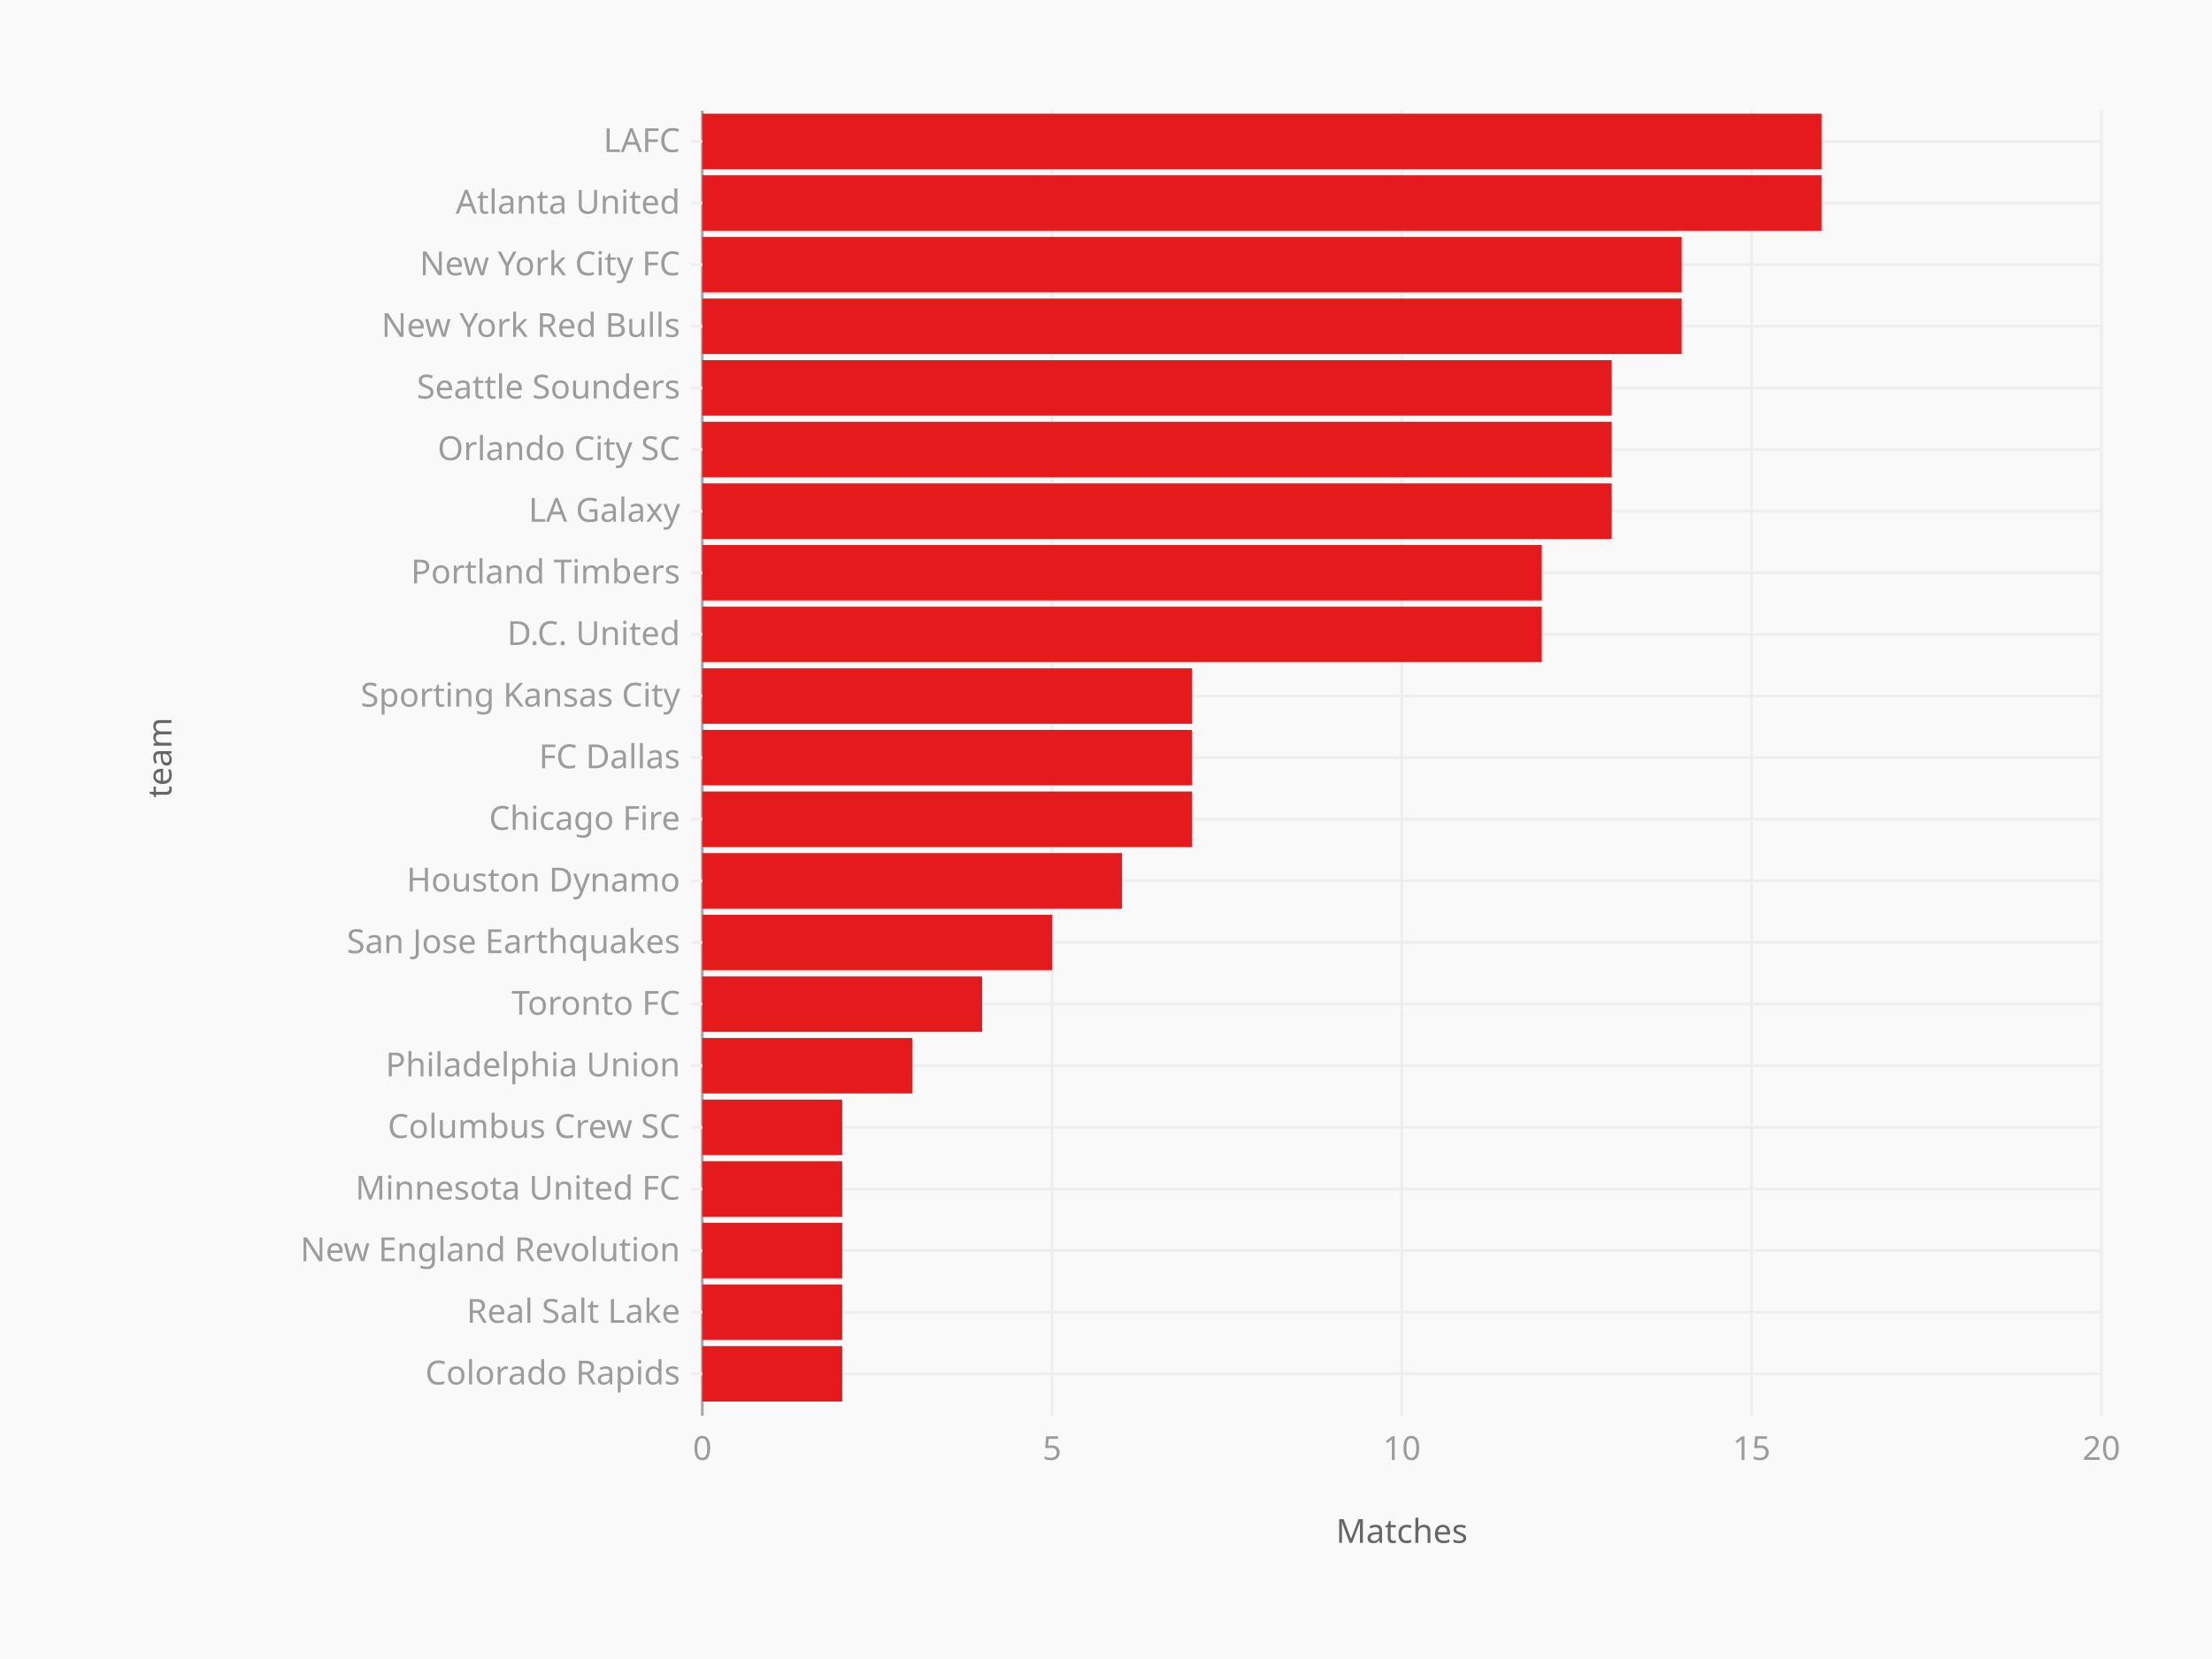
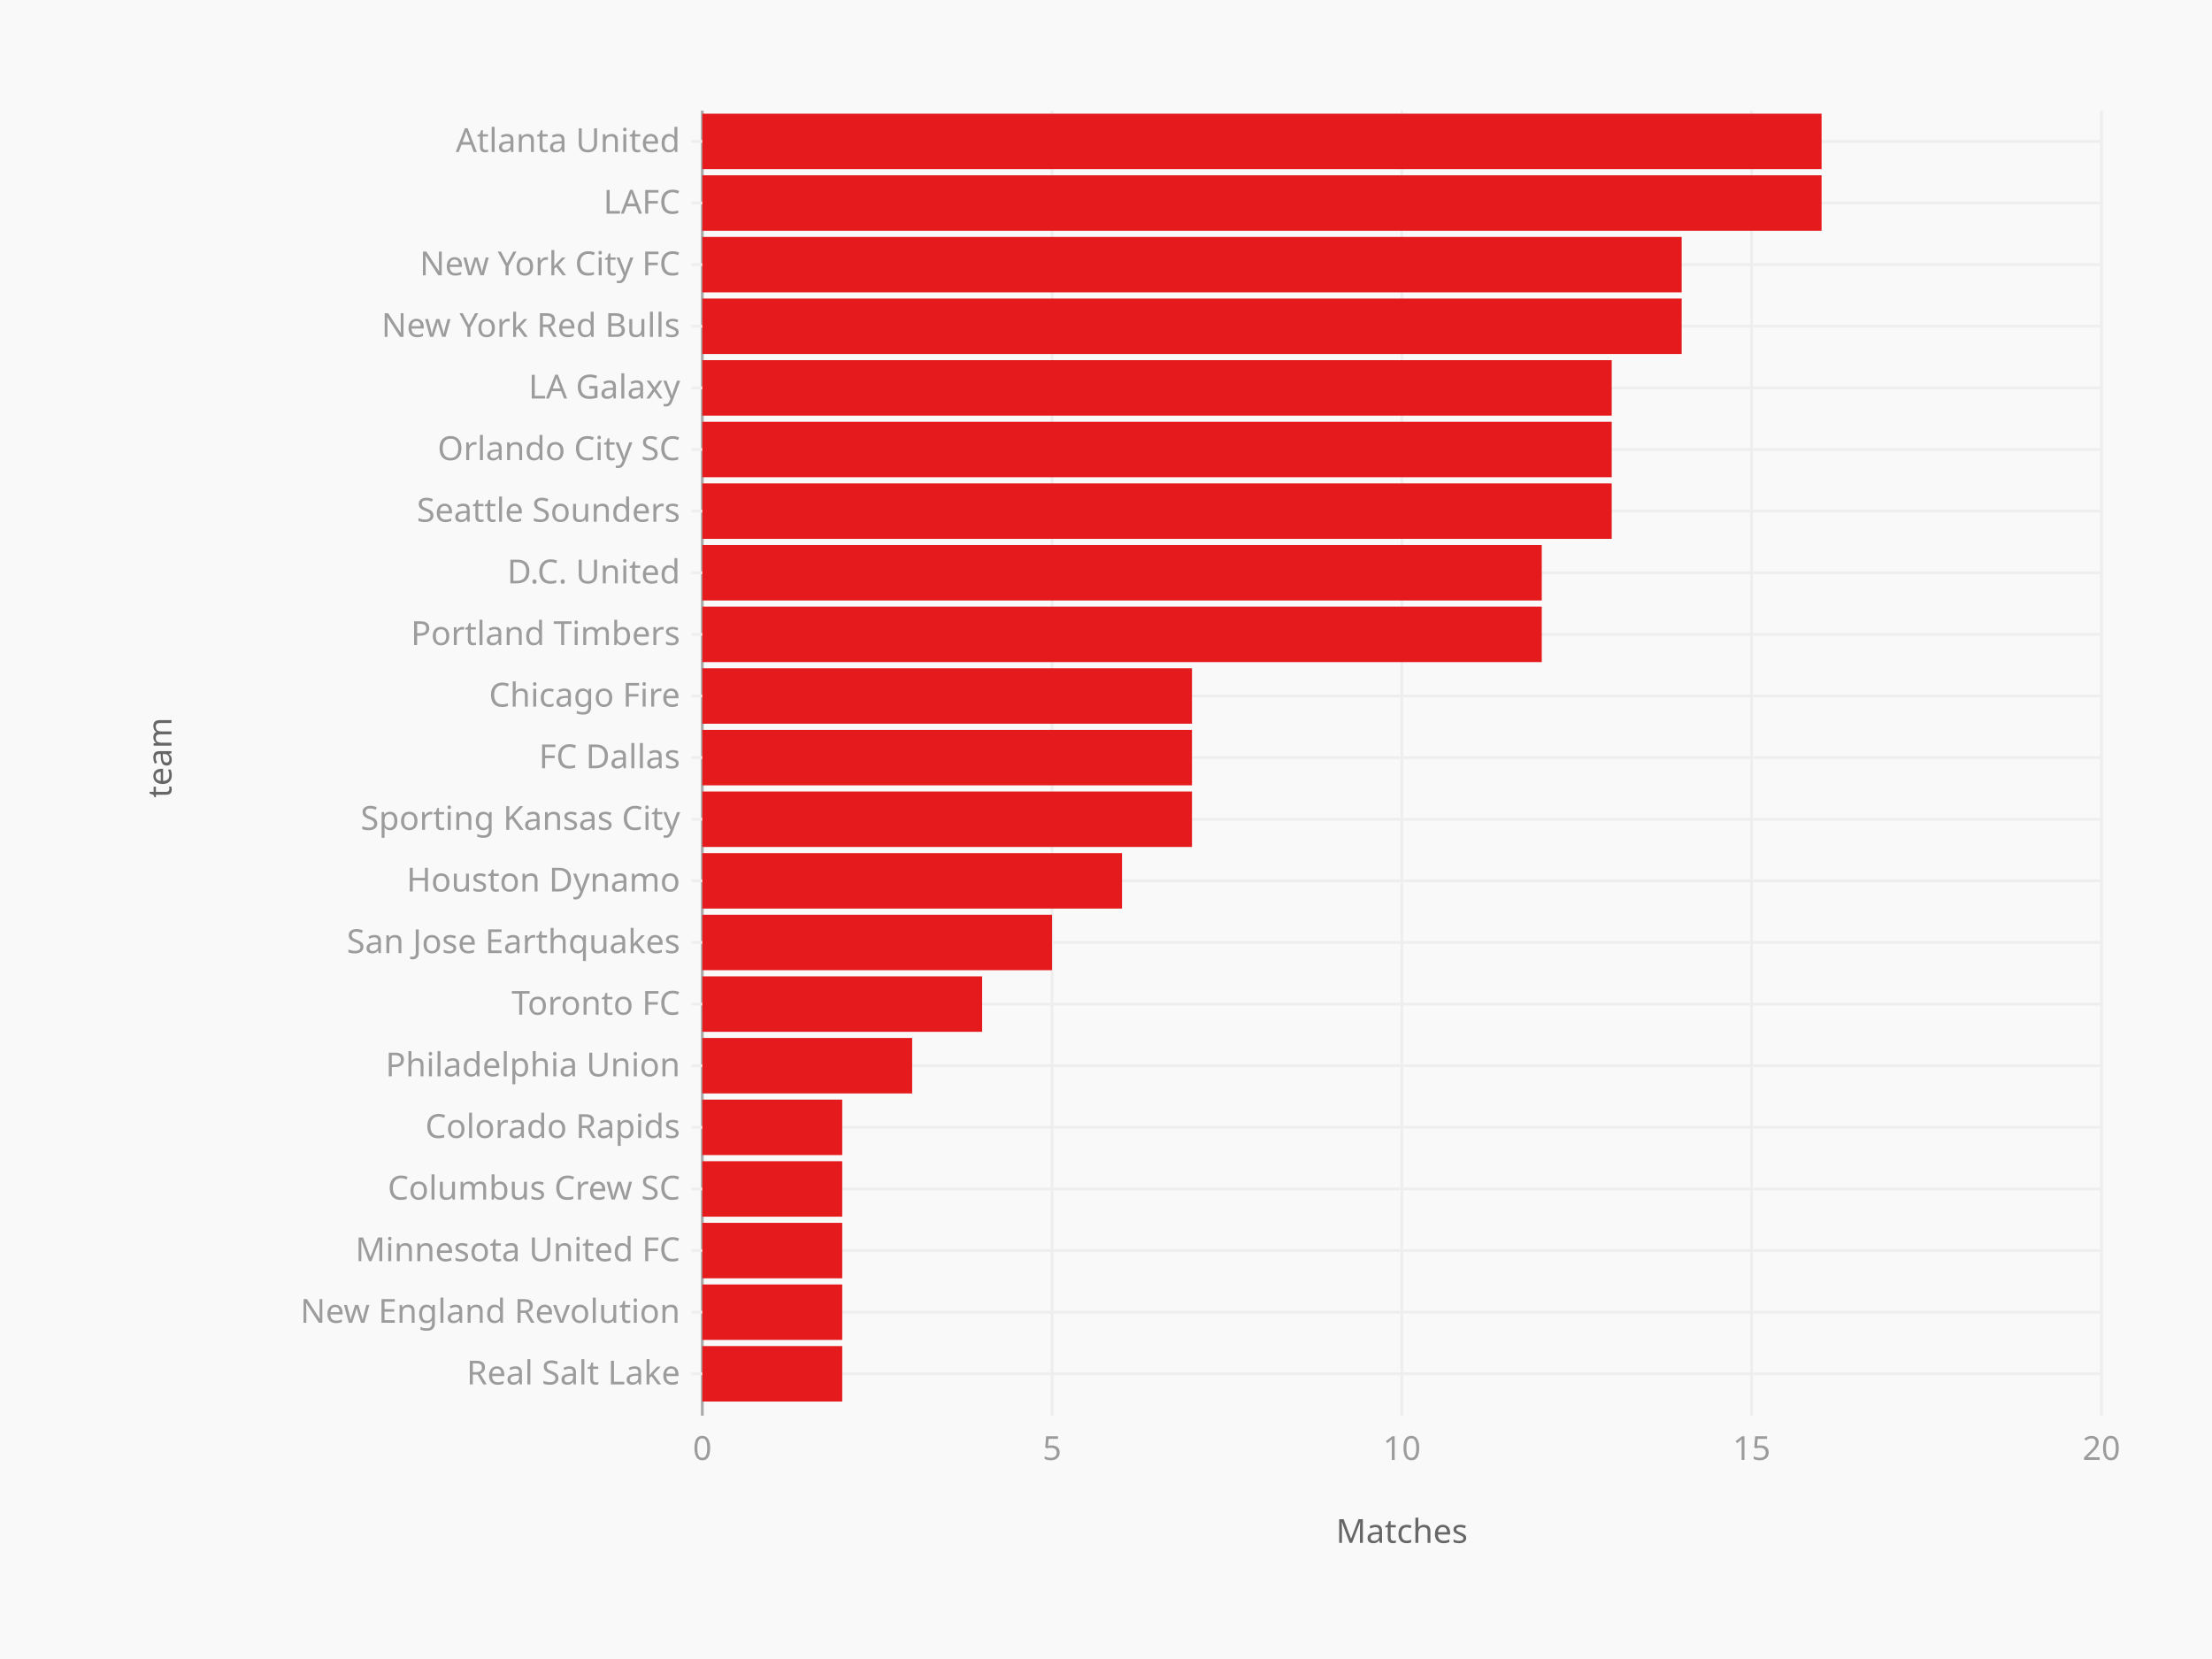
<svg xmlns="http://www.w3.org/2000/svg" height="600" version="1.1" width="800">
  <g>
    <rect fill="#f9f9f9" height="600" width="800" x="0" y="0" />
    <g transform="translate(40 40)">
      <g transform="translate(214 0)" />
      <g transform="translate(0 0)">
        <g transform="translate(214 0)">
          <g class="axis bottom">
            <text dy="1em" fill="#666" font-family="Monaco" text-anchor="middle" transform="" x="253.0" y="506.0">Matches</text>
            <g class="tick">
              <line stroke="#eee" stroke-width="1" x1="126.50" x2="126.50" y1="0" y2="472.0" />
              <text dy="1em" fill="#9c9c9c" font-family="Monaco" text-anchor="middle" x="126.50" y="476.0">5</text>
            </g>
            <g class="tick">
              <line stroke="#eee" stroke-width="1" x1="253.0" x2="253.0" y1="0" y2="472.0" />
              <text dy="1em" fill="#9c9c9c" font-family="Monaco" text-anchor="middle" x="253.0" y="476.0">10</text>
            </g>
            <g class="tick">
              <line stroke="#eee" stroke-width="1" x1="379.50" x2="379.50" y1="0" y2="472.0" />
              <text dy="1em" fill="#9c9c9c" font-family="Monaco" text-anchor="middle" x="379.50" y="476.0">15</text>
            </g>
            <g class="tick">
              <line stroke="#eee" stroke-width="1" x1="506" x2="506" y1="0" y2="472.0" />
              <text dy="1em" fill="#9c9c9c" font-family="Monaco" text-anchor="middle" x="506" y="476.0">20</text>
            </g>
            <g class="tick">
              <line stroke="#a8a8a8" stroke-width="1" x1="0" x2="0" y1="0" y2="472.0" />
              <text dy="1em" fill="#9c9c9c" font-family="Monaco" text-anchor="middle" x="0" y="476.0">0</text>
            </g>
          </g>
          <g class="axis left">
            <text dy="" fill="#666" font-family="Monaco" text-anchor="middle" transform="rotate(270 -192 234)" x="-192" y="234.0">team</text>
            <g class="tick">
              <line stroke="#eee" stroke-width="1" x1="-4" x2="506.0" y1="456.857" y2="456.857" />
-               <text dy="0.32em" fill="#9c9c9c" font-family="Monaco" text-anchor="end" x="-8" y="456.857">Colorado Rapids</text>
+               <text dy="0.32em" fill="#9c9c9c" font-family="Monaco" text-anchor="end" x="-8" y="456.857">Real Salt Lake</text>
            </g>
            <g class="tick">
              <line stroke="#eee" stroke-width="1" x1="-4" x2="506.0" y1="434.571" y2="434.571" />
-               <text dy="0.32em" fill="#9c9c9c" font-family="Monaco" text-anchor="end" x="-8" y="434.571">Real Salt Lake</text>
+               <text dy="0.32em" fill="#9c9c9c" font-family="Monaco" text-anchor="end" x="-8" y="434.571">New England Revolution</text>
            </g>
            <g class="tick">
              <line stroke="#eee" stroke-width="1" x1="-4" x2="506.0" y1="412.286" y2="412.286" />
-               <text dy="0.32em" fill="#9c9c9c" font-family="Monaco" text-anchor="end" x="-8" y="412.286">New England Revolution</text>
+               <text dy="0.32em" fill="#9c9c9c" font-family="Monaco" text-anchor="end" x="-8" y="412.286">Minnesota United FC</text>
            </g>
            <g class="tick">
              <line stroke="#eee" stroke-width="1" x1="-4" x2="506.0" y1="390" y2="390" />
-               <text dy="0.32em" fill="#9c9c9c" font-family="Monaco" text-anchor="end" x="-8" y="390">Minnesota United FC</text>
+               <text dy="0.32em" fill="#9c9c9c" font-family="Monaco" text-anchor="end" x="-8" y="390">Columbus Crew SC</text>
            </g>
            <g class="tick">
              <line stroke="#eee" stroke-width="1" x1="-4" x2="506.0" y1="367.714" y2="367.714" />
-               <text dy="0.32em" fill="#9c9c9c" font-family="Monaco" text-anchor="end" x="-8" y="367.714">Columbus Crew SC</text>
+               <text dy="0.32em" fill="#9c9c9c" font-family="Monaco" text-anchor="end" x="-8" y="367.714">Colorado Rapids</text>
            </g>
            <g class="tick">
              <line stroke="#eee" stroke-width="1" x1="-4" x2="506.0" y1="345.429" y2="345.429" />
              <text dy="0.32em" fill="#9c9c9c" font-family="Monaco" text-anchor="end" x="-8" y="345.429">Philadelphia Union</text>
            </g>
            <g class="tick">
              <line stroke="#eee" stroke-width="1" x1="-4" x2="506.0" y1="323.143" y2="323.143" />
              <text dy="0.32em" fill="#9c9c9c" font-family="Monaco" text-anchor="end" x="-8" y="323.143">Toronto FC</text>
            </g>
            <g class="tick">
              <line stroke="#eee" stroke-width="1" x1="-4" x2="506.0" y1="300.857" y2="300.857" />
              <text dy="0.32em" fill="#9c9c9c" font-family="Monaco" text-anchor="end" x="-8" y="300.857">San Jose Earthquakes</text>
            </g>
            <g class="tick">
              <line stroke="#eee" stroke-width="1" x1="-4" x2="506.0" y1="278.571" y2="278.571" />
              <text dy="0.32em" fill="#9c9c9c" font-family="Monaco" text-anchor="end" x="-8" y="278.571">Houston Dynamo</text>
            </g>
            <g class="tick">
              <line stroke="#eee" stroke-width="1" x1="-4" x2="506.0" y1="256.286" y2="256.286" />
-               <text dy="0.32em" fill="#9c9c9c" font-family="Monaco" text-anchor="end" x="-8" y="256.286">Chicago Fire</text>
+               <text dy="0.32em" fill="#9c9c9c" font-family="Monaco" text-anchor="end" x="-8" y="256.286">Sporting Kansas City</text>
            </g>
            <g class="tick">
              <line stroke="#eee" stroke-width="1" x1="-4" x2="506.0" y1="234" y2="234" />
              <text dy="0.32em" fill="#9c9c9c" font-family="Monaco" text-anchor="end" x="-8" y="234">FC Dallas</text>
            </g>
            <g class="tick">
              <line stroke="#eee" stroke-width="1" x1="-4" x2="506.0" y1="211.714" y2="211.714" />
-               <text dy="0.32em" fill="#9c9c9c" font-family="Monaco" text-anchor="end" x="-8" y="211.714">Sporting Kansas City</text>
+               <text dy="0.32em" fill="#9c9c9c" font-family="Monaco" text-anchor="end" x="-8" y="211.714">Chicago Fire</text>
            </g>
            <g class="tick">
              <line stroke="#eee" stroke-width="1" x1="-4" x2="506.0" y1="189.429" y2="189.429" />
-               <text dy="0.32em" fill="#9c9c9c" font-family="Monaco" text-anchor="end" x="-8" y="189.429">D.C. United</text>
+               <text dy="0.32em" fill="#9c9c9c" font-family="Monaco" text-anchor="end" x="-8" y="189.429">Portland Timbers</text>
            </g>
            <g class="tick">
              <line stroke="#eee" stroke-width="1" x1="-4" x2="506.0" y1="167.143" y2="167.143" />
-               <text dy="0.32em" fill="#9c9c9c" font-family="Monaco" text-anchor="end" x="-8" y="167.143">Portland Timbers</text>
+               <text dy="0.32em" fill="#9c9c9c" font-family="Monaco" text-anchor="end" x="-8" y="167.143">D.C. United</text>
            </g>
            <g class="tick">
              <line stroke="#eee" stroke-width="1" x1="-4" x2="506.0" y1="144.857" y2="144.857" />
-               <text dy="0.32em" fill="#9c9c9c" font-family="Monaco" text-anchor="end" x="-8" y="144.857">LA Galaxy</text>
+               <text dy="0.32em" fill="#9c9c9c" font-family="Monaco" text-anchor="end" x="-8" y="144.857">Seattle Sounders</text>
            </g>
            <g class="tick">
              <line stroke="#eee" stroke-width="1" x1="-4" x2="506.0" y1="122.571" y2="122.571" />
              <text dy="0.32em" fill="#9c9c9c" font-family="Monaco" text-anchor="end" x="-8" y="122.571">Orlando City SC</text>
            </g>
            <g class="tick">
              <line stroke="#eee" stroke-width="1" x1="-4" x2="506.0" y1="100.286" y2="100.286" />
-               <text dy="0.32em" fill="#9c9c9c" font-family="Monaco" text-anchor="end" x="-8" y="100.286">Seattle Sounders</text>
+               <text dy="0.32em" fill="#9c9c9c" font-family="Monaco" text-anchor="end" x="-8" y="100.286">LA Galaxy</text>
            </g>
            <g class="tick">
              <line stroke="#eee" stroke-width="1" x1="-4" x2="506.0" y1="78" y2="78" />
              <text dy="0.32em" fill="#9c9c9c" font-family="Monaco" text-anchor="end" x="-8" y="78">New York Red Bulls</text>
            </g>
            <g class="tick">
              <line stroke="#eee" stroke-width="1" x1="-4" x2="506.0" y1="55.714" y2="55.714" />
              <text dy="0.32em" fill="#9c9c9c" font-family="Monaco" text-anchor="end" x="-8" y="55.714">New York City FC</text>
            </g>
            <g class="tick">
              <line stroke="#eee" stroke-width="1" x1="-4" x2="506.0" y1="33.429" y2="33.429" />
-               <text dy="0.32em" fill="#9c9c9c" font-family="Monaco" text-anchor="end" x="-8" y="33.429">Atlanta United</text>
+               <text dy="0.32em" fill="#9c9c9c" font-family="Monaco" text-anchor="end" x="-8" y="33.429">LAFC</text>
            </g>
            <g class="tick">
              <line stroke="#eee" stroke-width="1" x1="-4" x2="506.0" y1="11.143" y2="11.143" />
-               <text dy="0.32em" fill="#9c9c9c" font-family="Monaco" text-anchor="end" x="-8" y="11.143">LAFC</text>
+               <text dy="0.32em" fill="#9c9c9c" font-family="Monaco" text-anchor="end" x="-8" y="11.143">Atlanta United</text>
            </g>
          </g>
          <g>
            <g class="series bars">
              <rect fill="#e41a1c" height="20.057" width="50.6" x="0" y="446.829" />
              <rect fill="#e41a1c" height="20.057" width="50.6" x="0" y="424.543" />
              <rect fill="#e41a1c" height="20.057" width="50.6" x="0" y="402.257" />
              <rect fill="#e41a1c" height="20.057" width="50.6" x="0" y="379.971" />
              <rect fill="#e41a1c" height="20.057" width="50.6" x="0" y="357.686" />
              <rect fill="#e41a1c" height="20.057" width="75.90" x="0" y="335.4" />
              <rect fill="#e41a1c" height="20.057" width="101.2" x="0" y="313.114" />
              <rect fill="#e41a1c" height="20.057" width="126.50" x="0" y="290.829" />
              <rect fill="#e41a1c" height="20.057" width="151.8" x="0" y="268.543" />
              <rect fill="#e41a1c" height="20.057" width="177.10" x="0" y="246.257" />
              <rect fill="#e41a1c" height="20.057" width="177.10" x="0" y="223.971" />
              <rect fill="#e41a1c" height="20.057" width="177.10" x="0" y="201.686" />
              <rect fill="#e41a1c" height="20.057" width="303.6" x="0" y="179.4" />
              <rect fill="#e41a1c" height="20.057" width="303.6" x="0" y="157.114" />
              <rect fill="#e41a1c" height="20.057" width="328.90" x="0" y="134.829" />
              <rect fill="#e41a1c" height="20.057" width="328.90" x="0" y="112.543" />
              <rect fill="#e41a1c" height="20.057" width="328.90" x="0" y="90.257" />
              <rect fill="#e41a1c" height="20.057" width="354.2" x="0" y="67.971" />
              <rect fill="#e41a1c" height="20.057" width="354.2" x="0" y="45.686" />
              <rect fill="#e41a1c" height="20.057" width="404.8" x="0" y="23.4" />
              <rect fill="#e41a1c" height="20.057" width="404.8" x="0" y="1.114" />
            </g>
          </g>
        </g>
      </g>
    </g>
  </g>
</svg>
